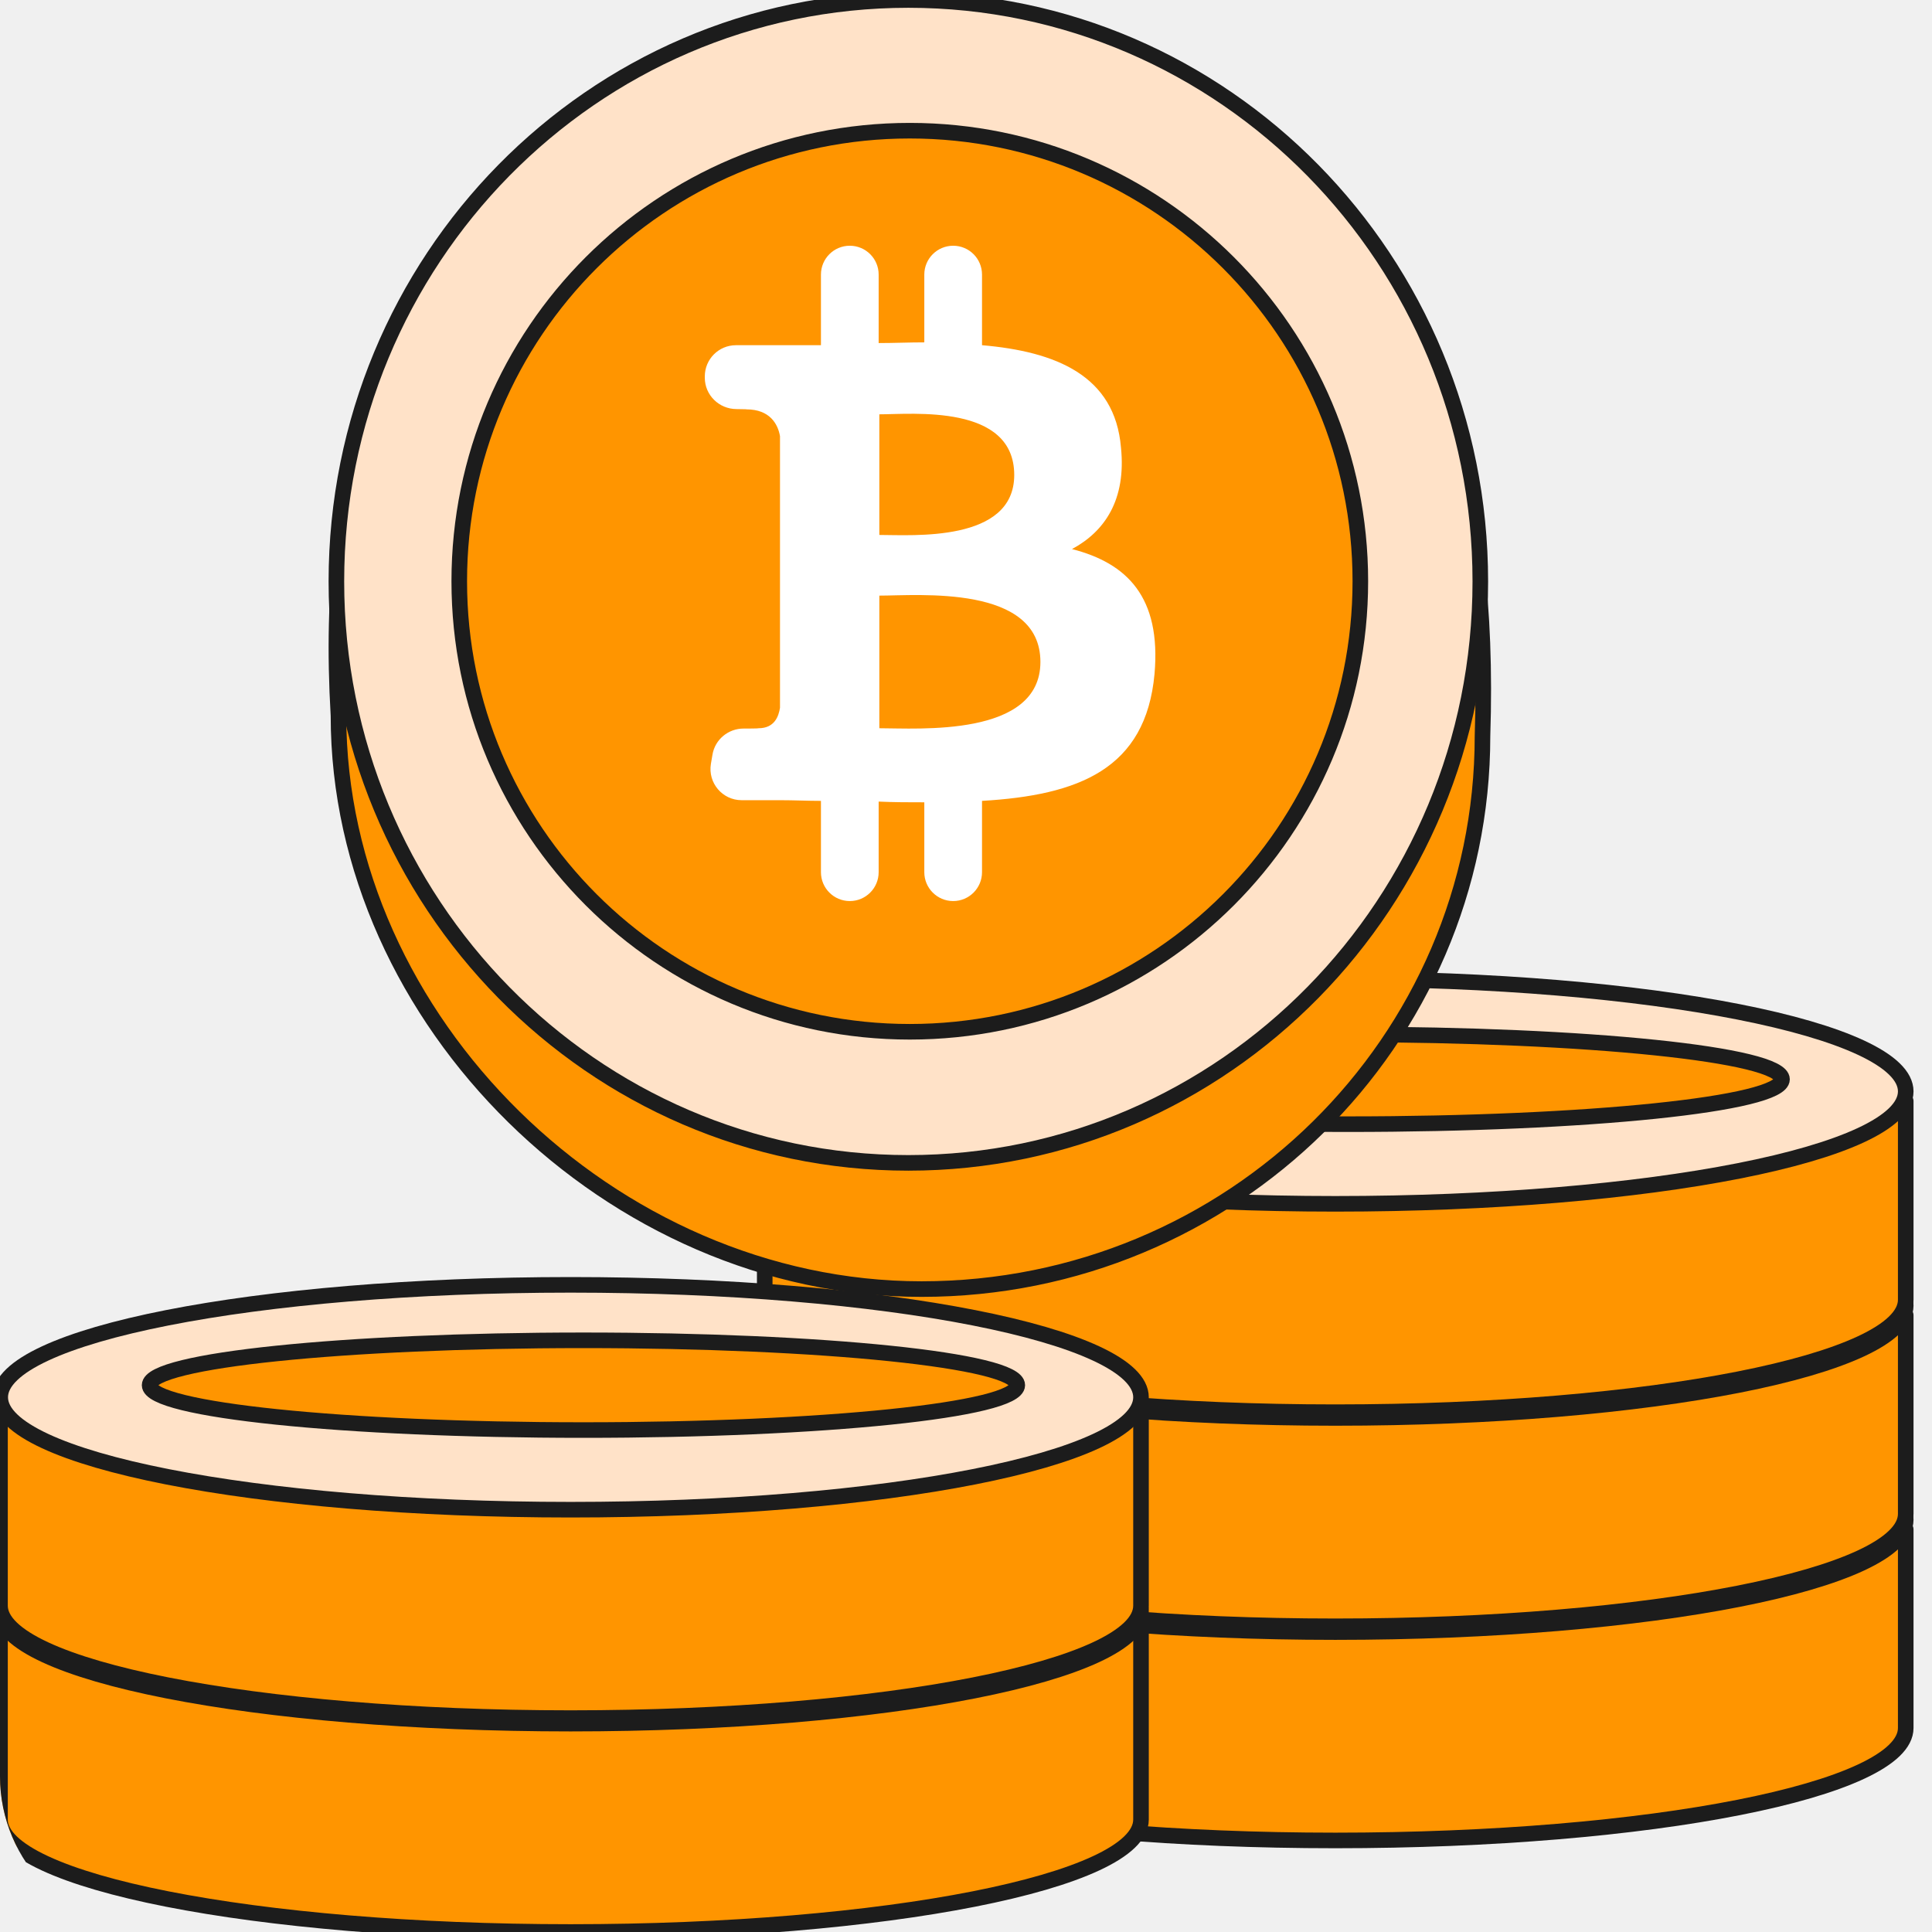
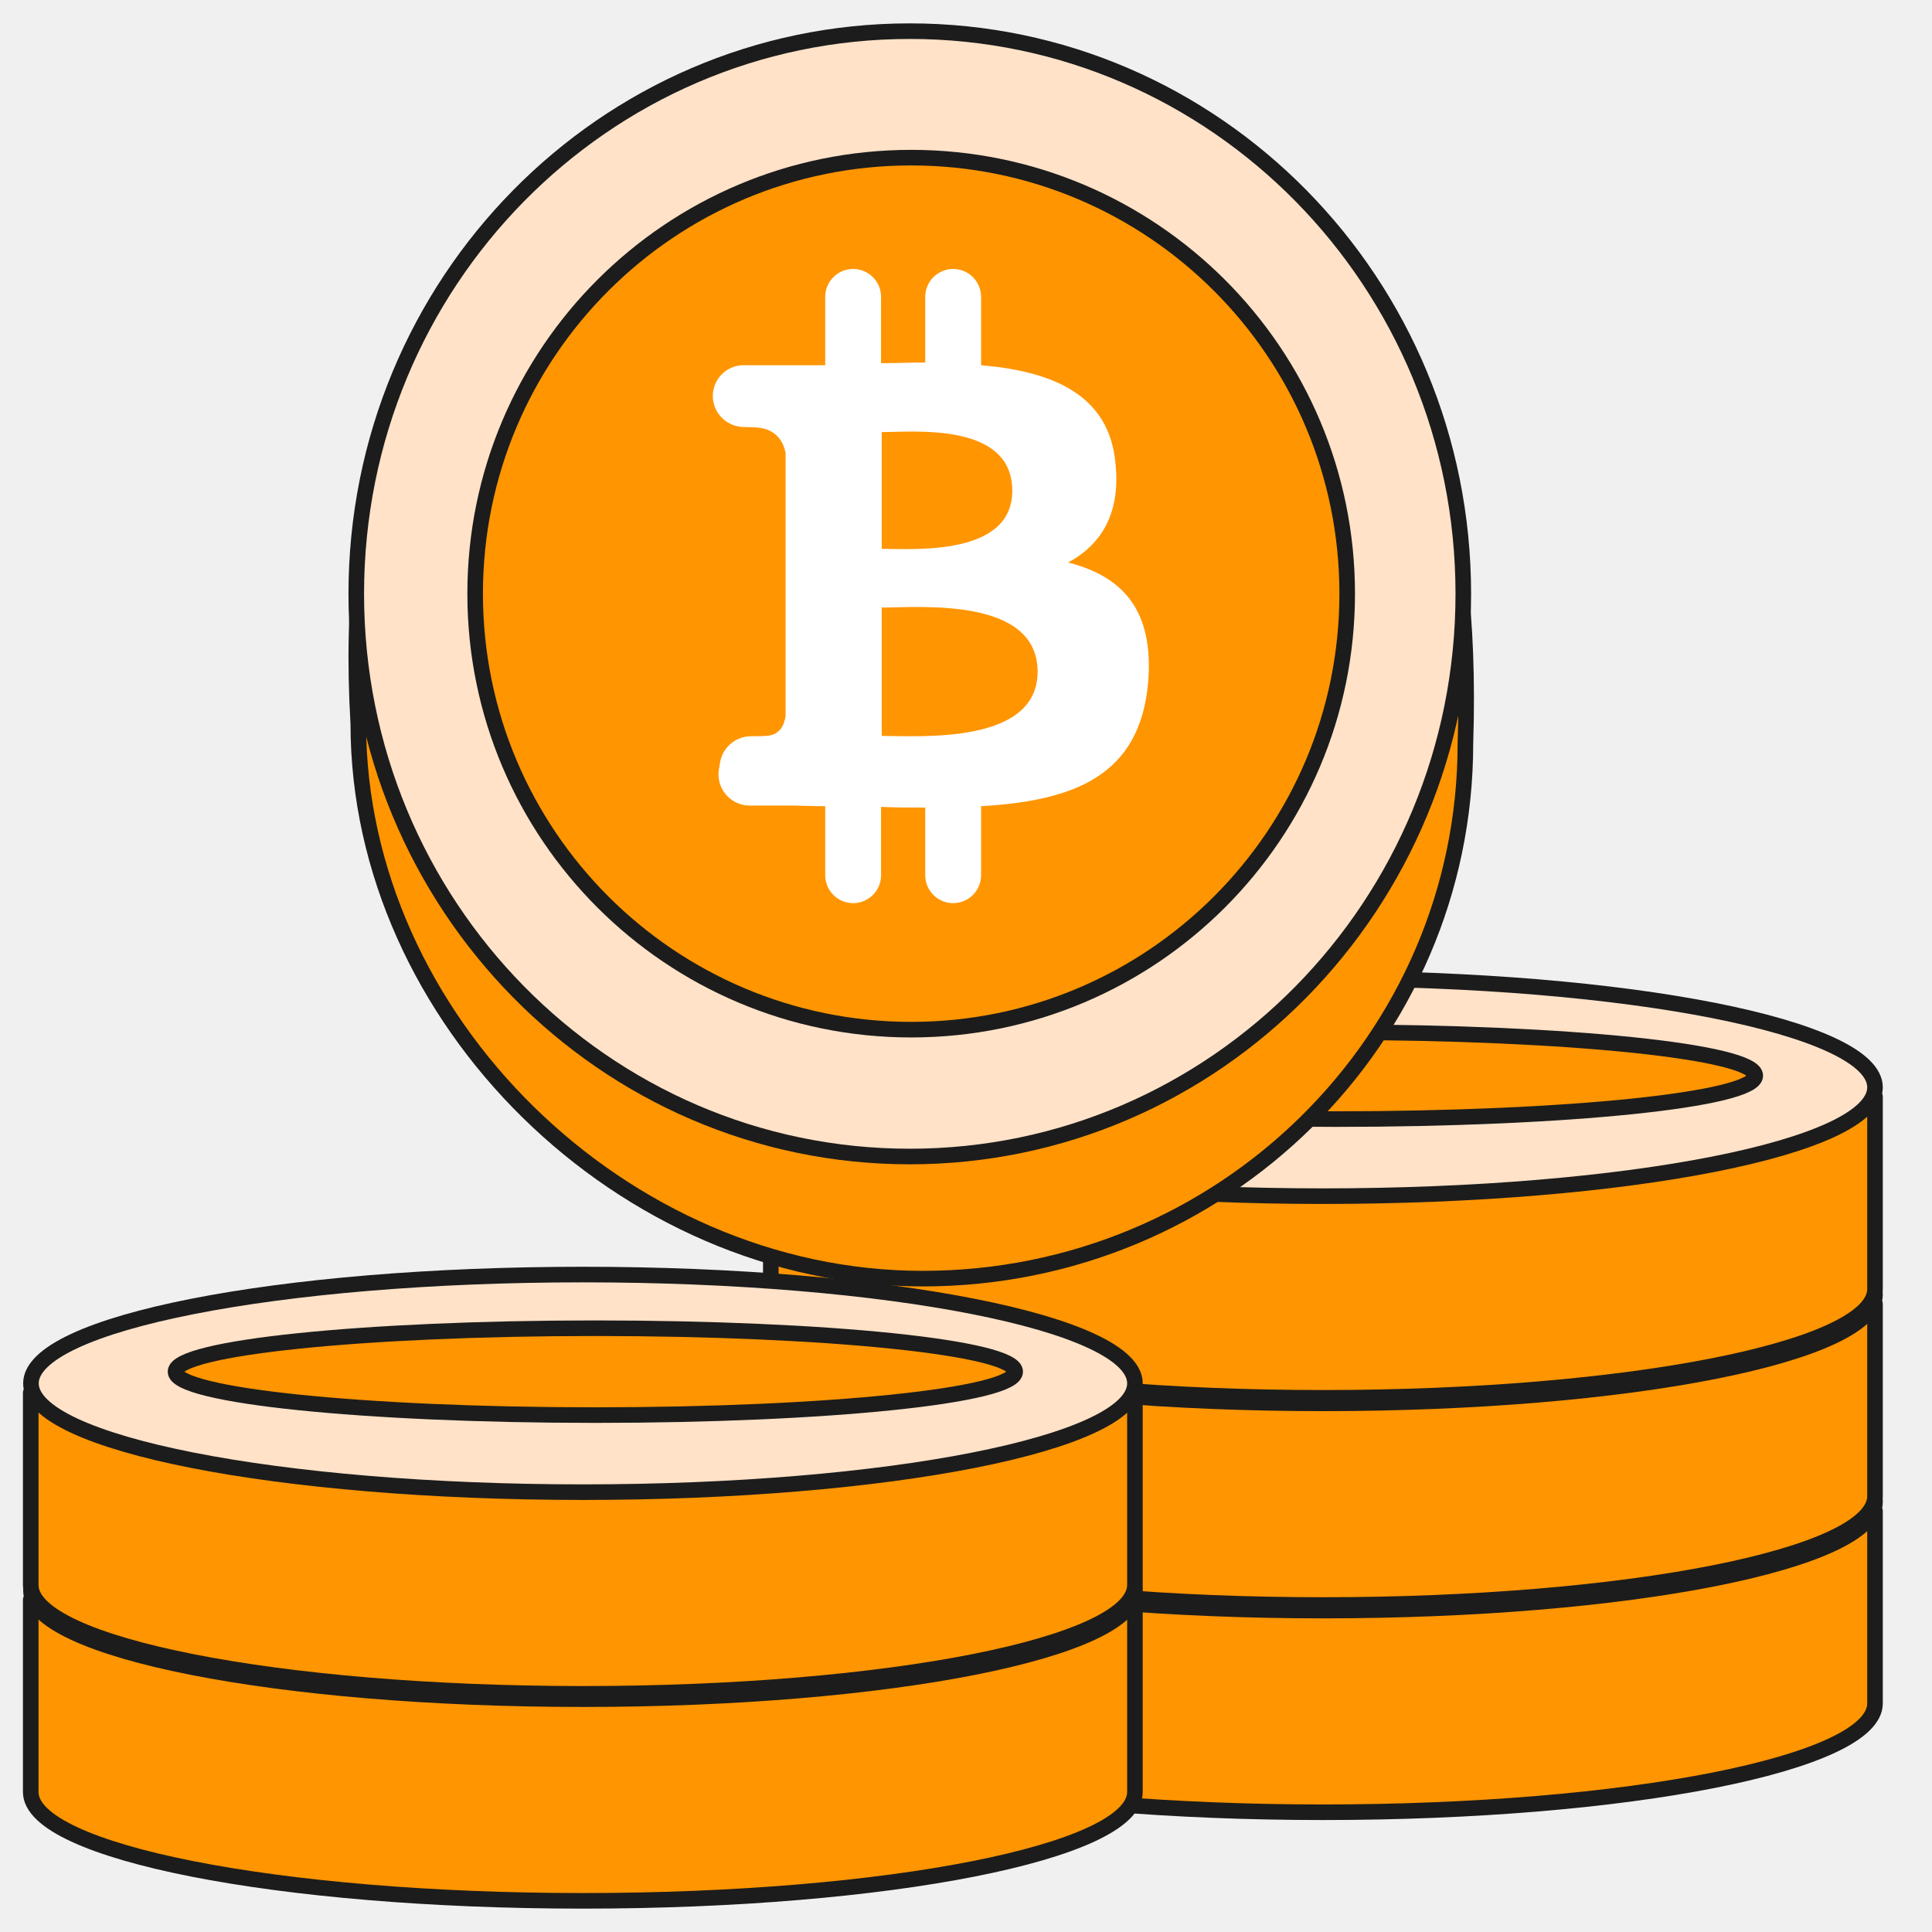
<svg xmlns="http://www.w3.org/2000/svg" width="62" height="62" viewBox="0 0 62 62" fill="none">
  <g clip-path="url(#clip0_18011_3745)">
-     <path d="M43.265 48.83C50.954 48.83 57.188 48.185 57.188 47.39C57.188 46.595 50.954 45.95 43.265 45.95C35.576 45.95 29.342 46.595 29.342 47.39C29.342 48.185 35.576 48.83 43.265 48.83Z" fill="#FF9500" stroke="#1C1C1C" stroke-width="0.5" stroke-linejoin="round" />
-     <path d="M61.157 49.079V55.454C61.157 57.442 52.959 59.062 42.852 59.062C32.745 59.062 24.541 57.442 24.541 55.454V49.079H61.157Z" fill="#FF9500" stroke="#1C1C1C" stroke-width="0.5" stroke-linejoin="round" />
-     <path d="M42.853 52.375C52.962 52.375 61.157 50.76 61.157 48.767C61.157 46.774 52.962 45.159 42.853 45.159C32.743 45.159 24.548 46.774 24.548 48.767C24.548 50.76 32.743 52.375 42.853 52.375Z" fill="#FFE2C8" stroke="#1C1C1C" stroke-width="0.5" stroke-linejoin="round" />
-     <path d="M43.264 49.819C50.953 49.819 57.187 49.174 57.187 48.379C57.187 47.584 50.953 46.939 43.264 46.939C35.575 46.939 29.342 47.584 29.342 48.379C29.342 49.174 35.575 49.819 43.264 49.819Z" fill="#FF9500" stroke="#1C1C1C" stroke-width="0.5" stroke-linejoin="round" />
-     <path d="M61.157 42.207V48.582C61.157 50.57 52.959 52.19 42.852 52.19C32.745 52.19 24.541 50.57 24.541 48.582V42.207H61.157Z" fill="#FF9500" stroke="#1C1C1C" stroke-width="0.5" stroke-linejoin="round" />
-     <path d="M42.852 45.503C52.962 45.503 61.157 43.888 61.157 41.895C61.157 39.902 52.962 38.287 42.852 38.287C32.743 38.287 24.548 39.902 24.548 41.895C24.548 43.888 32.743 45.503 42.852 45.503Z" fill="#FFE2C8" stroke="#1C1C1C" stroke-width="0.5" stroke-linejoin="round" />
-     <path d="M43.264 42.947C50.953 42.947 57.187 42.302 57.187 41.507C57.187 40.711 50.953 40.067 43.264 40.067C35.575 40.067 29.342 40.711 29.342 41.507C29.342 42.302 35.575 42.947 43.264 42.947Z" fill="#FF9500" stroke="#1C1C1C" stroke-width="0.5" stroke-linejoin="round" />
-     <path d="M43.265 43.923C50.954 43.923 57.188 43.278 57.188 42.482C57.188 41.687 50.954 41.042 43.265 41.042C35.576 41.042 29.342 41.687 29.342 42.482C29.342 43.278 35.576 43.923 43.265 43.923Z" fill="#FF9500" stroke="#1C1C1C" stroke-width="0.5" stroke-linejoin="round" />
-     <path d="M61.157 35.336V41.711C61.157 43.699 52.959 45.319 42.852 45.319C32.745 45.319 24.541 43.699 24.541 41.711V35.336H61.157Z" fill="#FF9500" stroke="#1C1C1C" stroke-width="0.5" stroke-linejoin="round" />
-     <path d="M42.852 38.632C52.962 38.632 61.157 37.017 61.157 35.024C61.157 33.031 52.962 31.416 42.852 31.416C32.743 31.416 24.548 33.031 24.548 35.024C24.548 37.017 32.743 38.632 42.852 38.632Z" fill="#FFE2C8" stroke="#1C1C1C" stroke-width="0.5" stroke-linejoin="round" />
-     <path d="M43.264 36.076C50.953 36.076 57.187 35.431 57.187 34.636C57.187 33.841 50.953 33.196 43.264 33.196C35.575 33.196 29.342 33.841 29.342 34.636C29.342 35.431 35.575 36.076 43.264 36.076Z" fill="#FF9500" stroke="#1C1C1C" stroke-width="0.5" stroke-linejoin="round" />
-     <path d="M18.723 60.603C26.412 60.603 32.645 59.958 32.645 59.163C32.645 58.367 26.412 57.722 18.723 57.722C11.034 57.722 4.8 58.367 4.8 59.163C4.8 59.958 11.034 60.603 18.723 60.603Z" fill="#FF9500" stroke="#1C1C1C" stroke-width="0.5" stroke-linejoin="round" />
-     <path d="M36.616 52.017V58.392C36.616 60.38 28.418 62 18.311 62C8.204 62 0 60.38 0 58.392V52.017H36.616Z" fill="#FF9500" stroke="#1C1C1C" stroke-width="0.5" stroke-linejoin="round" />
-     <path d="M18.311 55.313C28.421 55.313 36.616 53.697 36.616 51.705C36.616 49.712 28.421 48.096 18.311 48.096C8.202 48.096 0.007 49.712 0.007 51.705C0.007 53.697 8.202 55.313 18.311 55.313Z" fill="#FFE2C8" stroke="#1C1C1C" stroke-width="0.5" stroke-linejoin="round" />
-     <path d="M18.723 52.757C26.412 52.757 32.646 52.112 32.646 51.317C32.646 50.521 26.412 49.876 18.723 49.876C11.034 49.876 4.801 50.521 4.801 51.317C4.801 52.112 11.034 52.757 18.723 52.757Z" fill="#FF9500" stroke="#1C1C1C" stroke-width="0.5" stroke-linejoin="round" />
-     <path d="M18.723 53.739C26.412 53.739 32.645 53.094 32.645 52.298C32.645 51.503 26.412 50.858 18.723 50.858C11.034 50.858 4.8 51.503 4.8 52.298C4.8 53.094 11.034 53.739 18.723 53.739Z" fill="#FF9500" stroke="#1C1C1C" stroke-width="0.5" stroke-linejoin="round" />
-     <path d="M36.616 45.152V51.528C36.616 53.515 28.418 55.136 18.311 55.136C8.204 55.136 0 53.515 0 51.528V45.152H36.616Z" fill="#FF9500" stroke="#1C1C1C" stroke-width="0.5" stroke-linejoin="round" />
-     <path d="M18.311 48.448C28.421 48.448 36.616 46.833 36.616 44.84C36.616 42.847 28.421 41.232 18.311 41.232C8.202 41.232 0.007 42.847 0.007 44.84C0.007 46.833 8.202 48.448 18.311 48.448Z" fill="#FFE2C8" stroke="#1C1C1C" stroke-width="0.5" stroke-linejoin="round" />
-     <path d="M18.723 45.892C26.412 45.892 32.646 45.248 32.646 44.452C32.646 43.657 26.412 43.012 18.723 43.012C11.034 43.012 4.801 43.657 4.801 44.452C4.801 45.248 11.034 45.892 18.723 45.892Z" fill="#FF9500" stroke="#1C1C1C" stroke-width="0.5" stroke-linejoin="round" />
-     <path d="M47.575 23.623C47.575 33.423 39.516 41.368 29.575 41.368C19.634 41.368 10.862 32.766 10.862 22.966C9.897 6.434 19.634 5.879 29.575 5.879C39.516 5.879 48.121 6.737 47.575 23.623Z" fill="#FF9500" stroke="#1C1C1C" stroke-width="0.5" stroke-miterlimit="10" />
-     <path d="M29.15 37.318C39.288 37.318 47.505 28.964 47.505 18.659C47.505 8.354 39.288 0 29.15 0C19.013 0 10.795 8.354 10.795 18.659C10.795 28.964 19.013 37.318 29.15 37.318Z" fill="#FFE2C8" stroke="#1C1C1C" stroke-width="0.5" stroke-miterlimit="10" />
-     <path d="M29.196 33.111C37.181 33.111 43.655 26.638 43.655 18.653C43.655 10.667 37.181 4.194 29.196 4.194C21.211 4.194 14.738 10.667 14.738 18.653C14.738 26.638 21.211 33.111 29.196 33.111Z" fill="#FF9500" stroke="#1C1C1C" stroke-width="0.5" stroke-miterlimit="10" />
-     <path d="M35.973 14.36C36.145 16.035 35.456 17.054 34.401 17.62C36.167 18.073 37.266 19.159 37.05 21.627C36.77 24.683 34.616 25.52 31.514 25.701V27.99C31.514 28.501 31.1 28.916 30.588 28.916C30.077 28.916 29.662 28.501 29.662 27.99V25.747C29.188 25.747 28.693 25.747 28.197 25.724V27.99C28.197 28.501 27.782 28.916 27.271 28.916C26.759 28.916 26.345 28.501 26.345 27.99V25.701C25.914 25.701 25.483 25.679 25.031 25.679H23.8C23.182 25.679 22.712 25.123 22.814 24.513L22.864 24.218C22.945 23.731 23.372 23.378 23.867 23.38C24.352 23.381 24.342 23.37 24.342 23.37C24.858 23.37 24.988 22.985 25.031 22.713V17.642H25.225C25.139 17.642 25.074 17.642 25.031 17.642V13.998C24.966 13.613 24.708 13.137 23.954 13.137C23.954 13.137 23.962 13.129 23.635 13.128C23.076 13.126 22.618 12.68 22.618 12.121V12.078C22.618 11.525 23.066 11.078 23.618 11.078H25.182C25.548 11.078 25.936 11.078 26.345 11.078V8.812C26.345 8.3 26.759 7.886 27.271 7.886C27.782 7.886 28.197 8.3 28.197 8.812V11.009C28.693 11.009 29.166 10.987 29.662 10.987V8.812C29.662 8.3 30.077 7.886 30.588 7.886C31.1 7.886 31.514 8.3 31.514 8.812V11.078C33.884 11.281 35.779 12.051 35.973 14.36ZM33.388 21.242C33.388 18.752 29.468 19.114 28.219 19.114V23.37C29.468 23.37 33.388 23.664 33.388 21.242ZM32.548 15.243C32.548 12.956 29.274 13.296 28.219 13.296V17.167C29.274 17.167 32.548 17.416 32.548 15.243Z" fill="white" />
+     <path d="M42.856 48.255C50.297 48.255 56.33 47.631 56.33 46.861C56.33 46.092 50.297 45.468 42.856 45.468C35.415 45.468 29.382 46.092 29.382 46.861C29.382 47.631 35.415 48.255 42.856 48.255Z" fill="#FF9500" stroke="#1C1C1C" stroke-width="0.5" stroke-linejoin="round" />
+     <path d="M60.171 48.496V54.665C60.171 56.589 52.237 58.157 42.456 58.157C32.675 58.157 24.736 56.589 24.736 54.665V48.496H60.171Z" fill="#FF9500" stroke="#1C1C1C" stroke-width="0.5" stroke-linejoin="round" />
+     <path d="M42.457 51.685C52.24 51.685 60.172 50.122 60.172 48.194C60.172 46.265 52.24 44.702 42.457 44.702C32.674 44.702 24.743 46.265 24.743 48.194C24.743 50.122 32.674 51.685 42.457 51.685Z" fill="#FFE2C8" stroke="#1C1C1C" stroke-width="0.5" stroke-linejoin="round" />
+     <path d="M42.855 49.212C50.297 49.212 56.329 48.588 56.329 47.818C56.329 47.049 50.297 46.425 42.855 46.425C35.414 46.425 29.382 47.049 29.382 47.818C29.382 48.588 35.414 49.212 42.855 49.212Z" fill="#FF9500" stroke="#1C1C1C" stroke-width="0.5" stroke-linejoin="round" />
+     <path d="M60.171 41.845V48.015C60.171 49.939 52.237 51.507 42.456 51.507C32.675 51.507 24.736 49.939 24.736 48.015V41.845H60.171Z" fill="#FF9500" stroke="#1C1C1C" stroke-width="0.5" stroke-linejoin="round" />
+     <path d="M42.457 45.035C52.24 45.035 60.171 43.472 60.171 41.544C60.171 39.615 52.24 38.052 42.457 38.052C32.673 38.052 24.742 39.615 24.742 41.544C24.742 43.472 32.673 45.035 42.457 45.035Z" fill="#FFE2C8" stroke="#1C1C1C" stroke-width="0.5" stroke-linejoin="round" />
+     <path d="M42.855 42.562C50.297 42.562 56.329 41.938 56.329 41.168C56.329 40.398 50.297 39.774 42.855 39.774C35.414 39.774 29.382 40.398 29.382 41.168C29.382 41.938 35.414 42.562 42.855 42.562Z" fill="#FF9500" stroke="#1C1C1C" stroke-width="0.5" stroke-linejoin="round" />
+     <path d="M42.856 43.506C50.297 43.506 56.33 42.882 56.33 42.112C56.33 41.342 50.297 40.718 42.856 40.718C35.415 40.718 29.382 41.342 29.382 42.112C29.382 42.882 35.415 43.506 42.856 43.506Z" fill="#FF9500" stroke="#1C1C1C" stroke-width="0.5" stroke-linejoin="round" />
+     <path d="M60.171 35.196V41.366C60.171 43.29 52.237 44.858 42.456 44.858C32.675 44.858 24.736 43.29 24.736 41.366V35.196H60.171Z" fill="#FF9500" stroke="#1C1C1C" stroke-width="0.5" stroke-linejoin="round" />
+     <path d="M42.457 38.386C52.24 38.386 60.171 36.822 60.171 34.894C60.171 32.966 52.24 31.402 42.457 31.402C32.673 31.402 24.742 32.966 24.742 34.894C24.742 36.822 32.673 38.386 42.457 38.386Z" fill="#FFE2C8" stroke="#1C1C1C" stroke-width="0.5" stroke-linejoin="round" />
+     <path d="M42.855 35.913C50.297 35.913 56.329 35.289 56.329 34.519C56.329 33.749 50.297 33.125 42.855 33.125C35.414 33.125 29.382 33.749 29.382 34.519C29.382 35.289 35.414 35.913 42.855 35.913Z" fill="#FF9500" stroke="#1C1C1C" stroke-width="0.5" stroke-linejoin="round" />
+     <path d="M19.105 59.648C26.547 59.648 32.579 59.024 32.579 58.254C32.579 57.484 26.547 56.86 19.105 56.86C11.664 56.86 5.632 57.484 5.632 58.254C5.632 59.024 11.664 59.648 19.105 59.648Z" fill="#FF9500" stroke="#1C1C1C" stroke-width="0.5" stroke-linejoin="round" />
+     <path d="M36.421 51.339V57.508C36.421 59.432 28.488 61 18.707 61C8.926 61 0.986 59.432 0.986 57.508V51.339H36.421Z" fill="#FF9500" stroke="#1C1C1C" stroke-width="0.5" stroke-linejoin="round" />
+     <path d="M18.707 54.528C28.491 54.528 36.422 52.965 36.422 51.037C36.422 49.108 28.491 47.545 18.707 47.545C8.924 47.545 0.993 49.108 0.993 51.037C0.993 52.965 8.924 54.528 18.707 54.528Z" fill="#FFE2C8" stroke="#1C1C1C" stroke-width="0.5" stroke-linejoin="round" />
+     <path d="M19.105 52.055C26.547 52.055 32.579 51.431 32.579 50.661C32.579 49.892 26.547 49.267 19.105 49.267C11.664 49.267 5.632 49.892 5.632 50.661C5.632 51.431 11.664 52.055 19.105 52.055Z" fill="#FF9500" stroke="#1C1C1C" stroke-width="0.5" stroke-linejoin="round" />
+     <path d="M19.105 53.005C26.547 53.005 32.579 52.381 32.579 51.611C32.579 50.842 26.547 50.218 19.105 50.218C11.664 50.218 5.632 50.842 5.632 51.611C5.632 52.381 11.664 53.005 19.105 53.005Z" fill="#FF9500" stroke="#1C1C1C" stroke-width="0.5" stroke-linejoin="round" />
+     <path d="M36.421 44.696V50.865C36.421 52.789 28.488 54.357 18.707 54.357C8.926 54.357 0.986 52.789 0.986 50.865V44.696H36.421Z" fill="#FF9500" stroke="#1C1C1C" stroke-width="0.5" stroke-linejoin="round" />
+     <path d="M18.707 47.885C28.491 47.885 36.422 46.322 36.422 44.394C36.422 42.465 28.491 40.902 18.707 40.902C8.924 40.902 0.993 42.465 0.993 44.394C0.993 46.322 8.924 47.885 18.707 47.885Z" fill="#FFE2C8" stroke="#1C1C1C" stroke-width="0.5" stroke-linejoin="round" />
+     <path d="M19.105 45.412C26.547 45.412 32.579 44.788 32.579 44.018C32.579 43.248 26.547 42.624 19.105 42.624C11.664 42.624 5.632 43.248 5.632 44.018C5.632 44.788 11.664 45.412 19.105 45.412Z" fill="#FF9500" stroke="#1C1C1C" stroke-width="0.5" stroke-linejoin="round" />
+     <path d="M47.027 23.861C47.027 33.345 39.228 41.033 29.608 41.033C19.987 41.033 11.498 32.709 11.498 23.225C10.564 7.226 19.987 6.689 29.608 6.689C39.228 6.689 47.555 7.52 47.027 23.861Z" fill="#FF9500" stroke="#1C1C1C" stroke-width="0.5" stroke-miterlimit="10" />
+     <path d="M29.196 37.114C39.007 37.114 46.959 29.029 46.959 19.057C46.959 9.084 39.007 1 29.196 1C19.386 1 11.433 9.084 11.433 19.057C11.433 29.029 19.386 37.114 29.196 37.114Z" fill="#FFE2C8" stroke="#1C1C1C" stroke-width="0.5" stroke-miterlimit="10" />
+     <path d="M29.241 33.043C36.968 33.043 43.233 26.779 43.233 19.051C43.233 11.323 36.968 5.059 29.241 5.059C21.513 5.059 15.248 11.323 15.248 19.051C15.248 26.779 21.513 33.043 29.241 33.043Z" fill="#FF9500" stroke="#1C1C1C" stroke-width="0.5" stroke-miterlimit="10" />
+     <path d="M35.799 14.897C35.966 16.518 35.299 17.504 34.278 18.051C35.987 18.489 37.05 19.541 36.842 21.929C36.571 24.887 34.486 25.697 31.484 25.872V28.087C31.484 28.582 31.083 28.983 30.588 28.983C30.093 28.983 29.692 28.582 29.692 28.087V25.916C29.233 25.916 28.754 25.916 28.274 25.894V28.087C28.274 28.582 27.873 28.983 27.378 28.983C26.883 28.983 26.482 28.582 26.482 28.087V25.872C26.065 25.872 25.648 25.851 25.21 25.851H24.057C23.439 25.851 22.969 25.295 23.071 24.685L23.108 24.465C23.19 23.977 23.617 23.624 24.111 23.626C24.553 23.627 24.543 23.616 24.543 23.616C25.043 23.616 25.168 23.244 25.21 22.981V18.073H25.398C25.314 18.073 25.252 18.073 25.21 18.073V14.546C25.147 14.174 24.897 13.714 24.168 13.714C24.168 13.714 24.175 13.706 23.881 13.704C23.328 13.702 22.875 13.261 22.875 12.709C22.875 12.163 23.318 11.72 23.864 11.72H25.356C25.71 11.72 26.085 11.72 26.482 11.72V9.527C26.482 9.032 26.883 8.631 27.378 8.631C27.873 8.631 28.274 9.032 28.274 9.527V11.654C28.754 11.654 29.212 11.633 29.692 11.633V9.527C29.692 9.032 30.093 8.631 30.588 8.631C31.083 8.631 31.484 9.032 31.484 9.527V11.72C33.777 11.917 35.612 12.662 35.799 14.897ZM33.298 21.557C33.298 19.147 29.504 19.497 28.295 19.497V23.616C29.504 23.616 33.298 23.901 33.298 21.557ZM32.485 15.751C32.485 13.538 29.316 13.867 28.295 13.867V17.613C29.316 17.613 32.485 17.854 32.485 15.751Z" fill="white" />
  </g>
  <defs>
    <clipPath id="clip0_18011_3745">
      <rect width="62" height="62" rx="5" fill="white" />
    </clipPath>
  </defs>
</svg>
